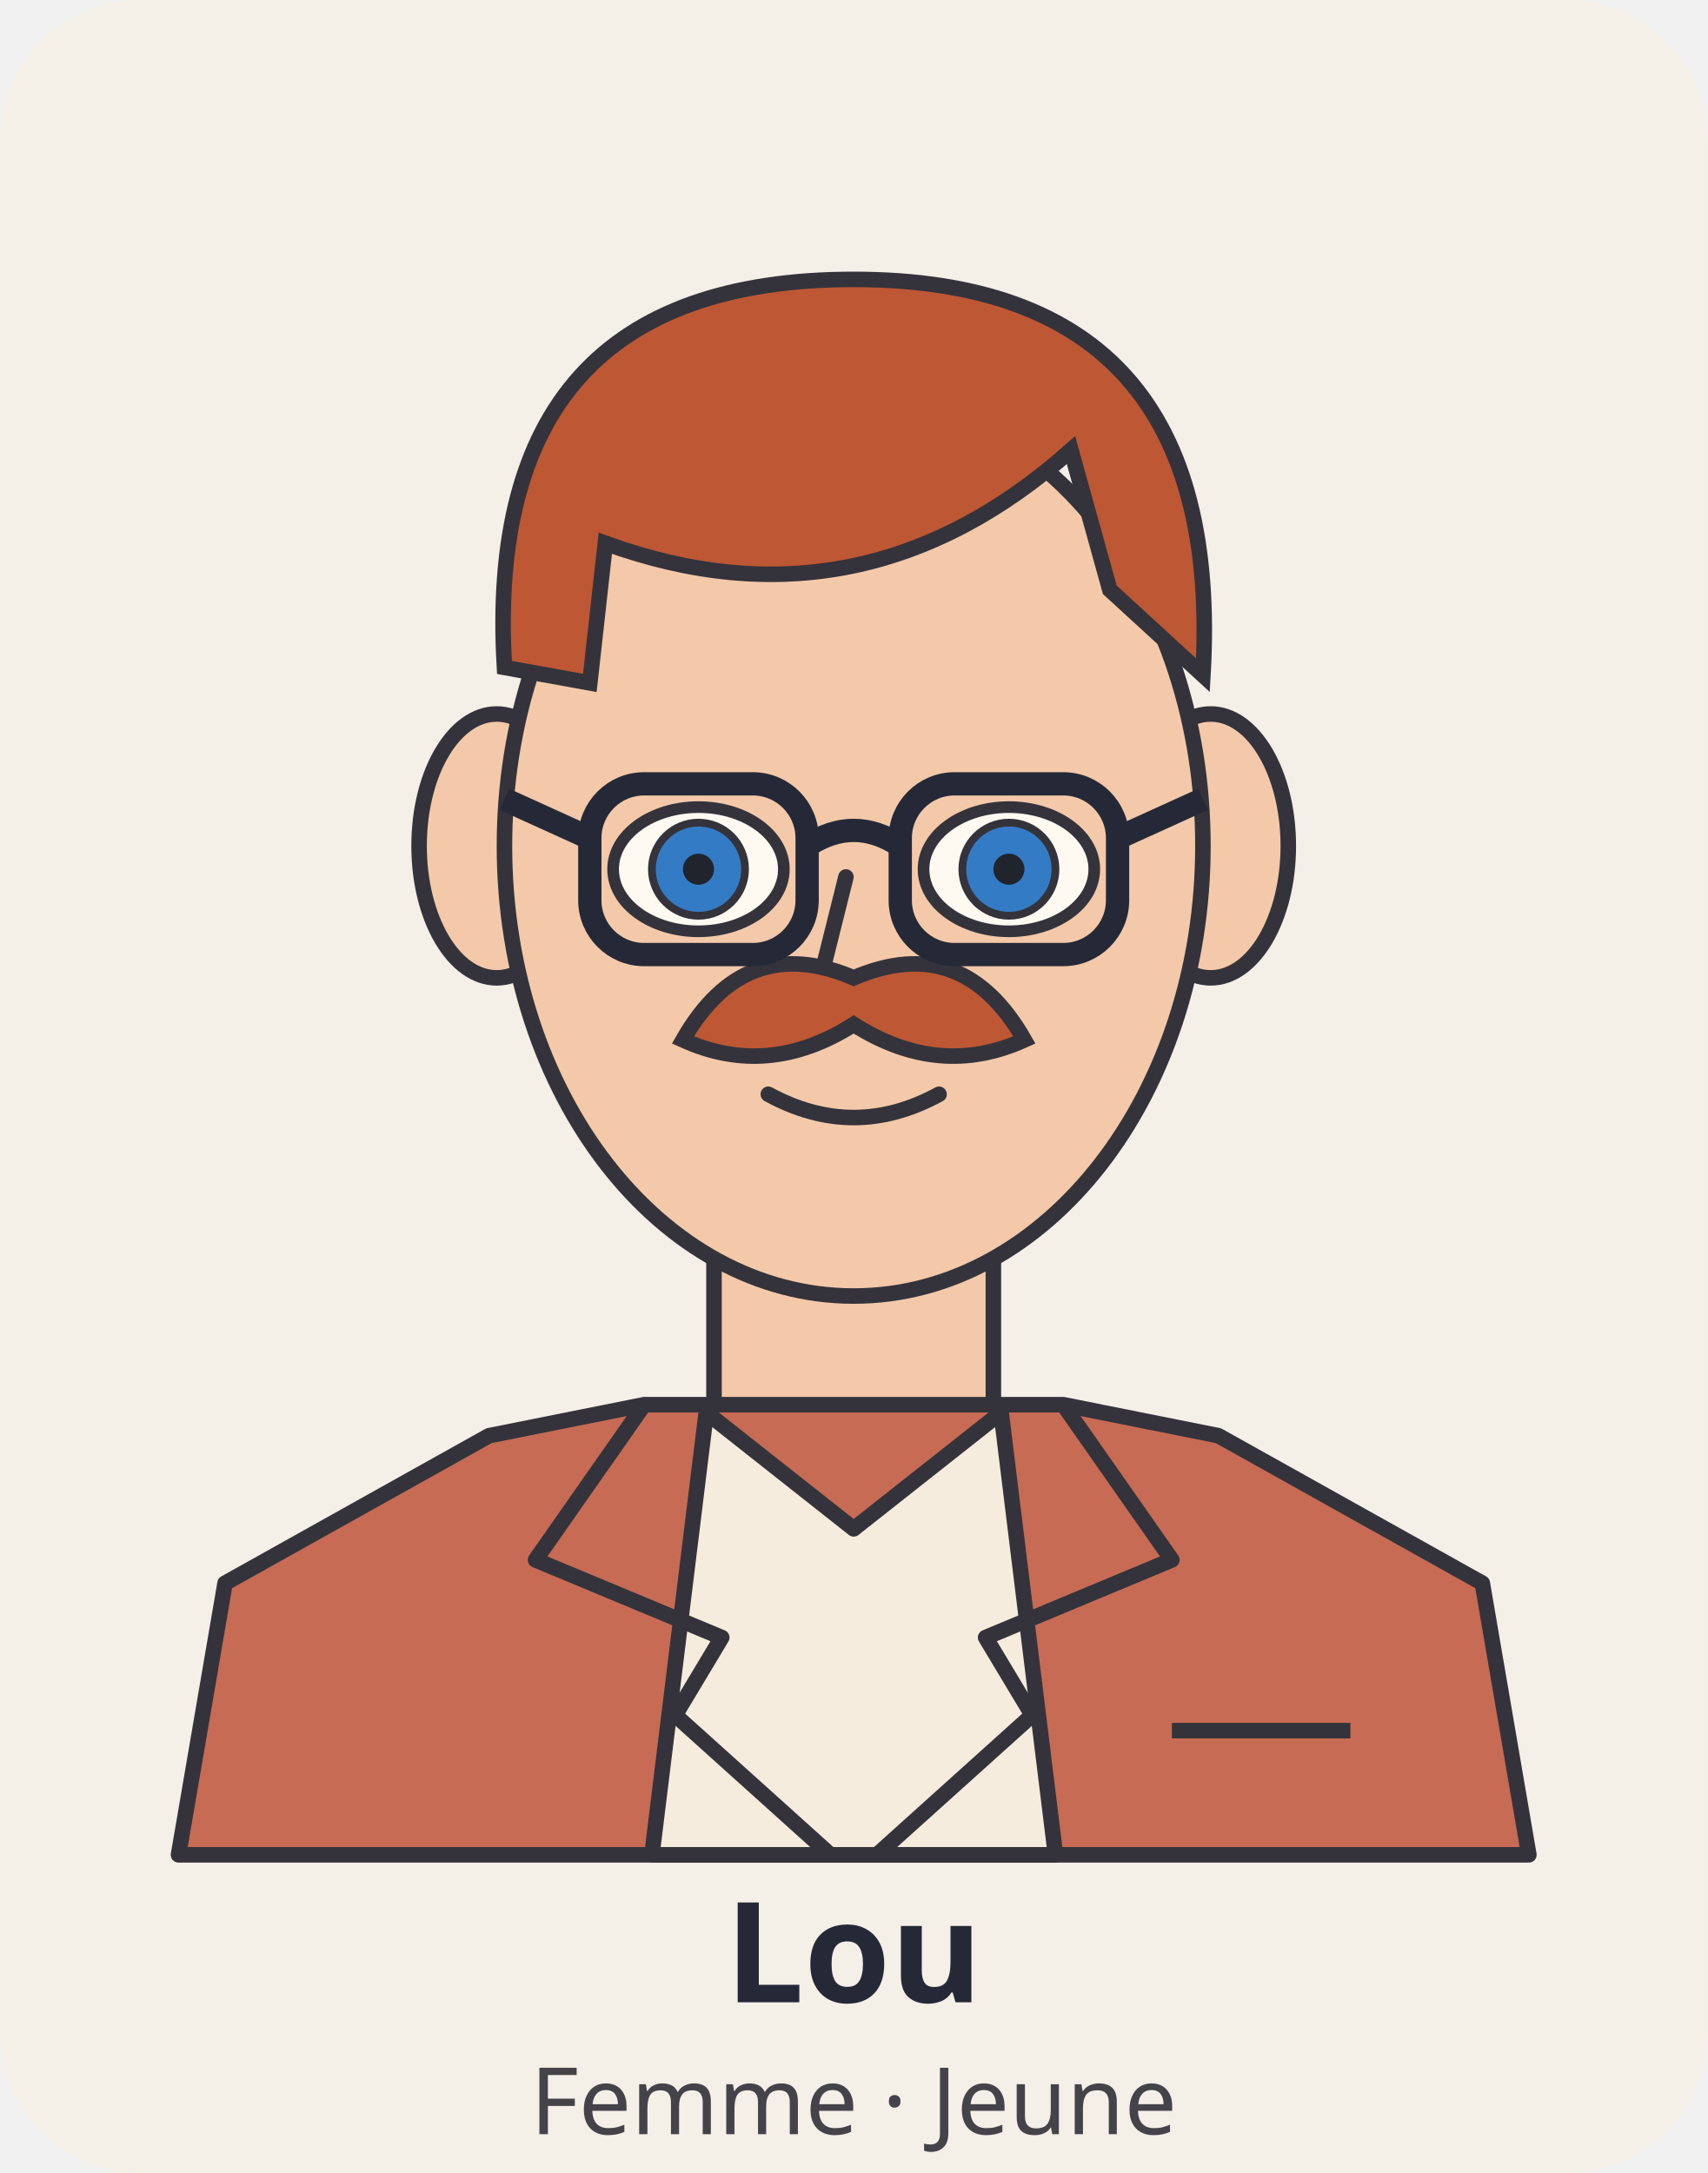
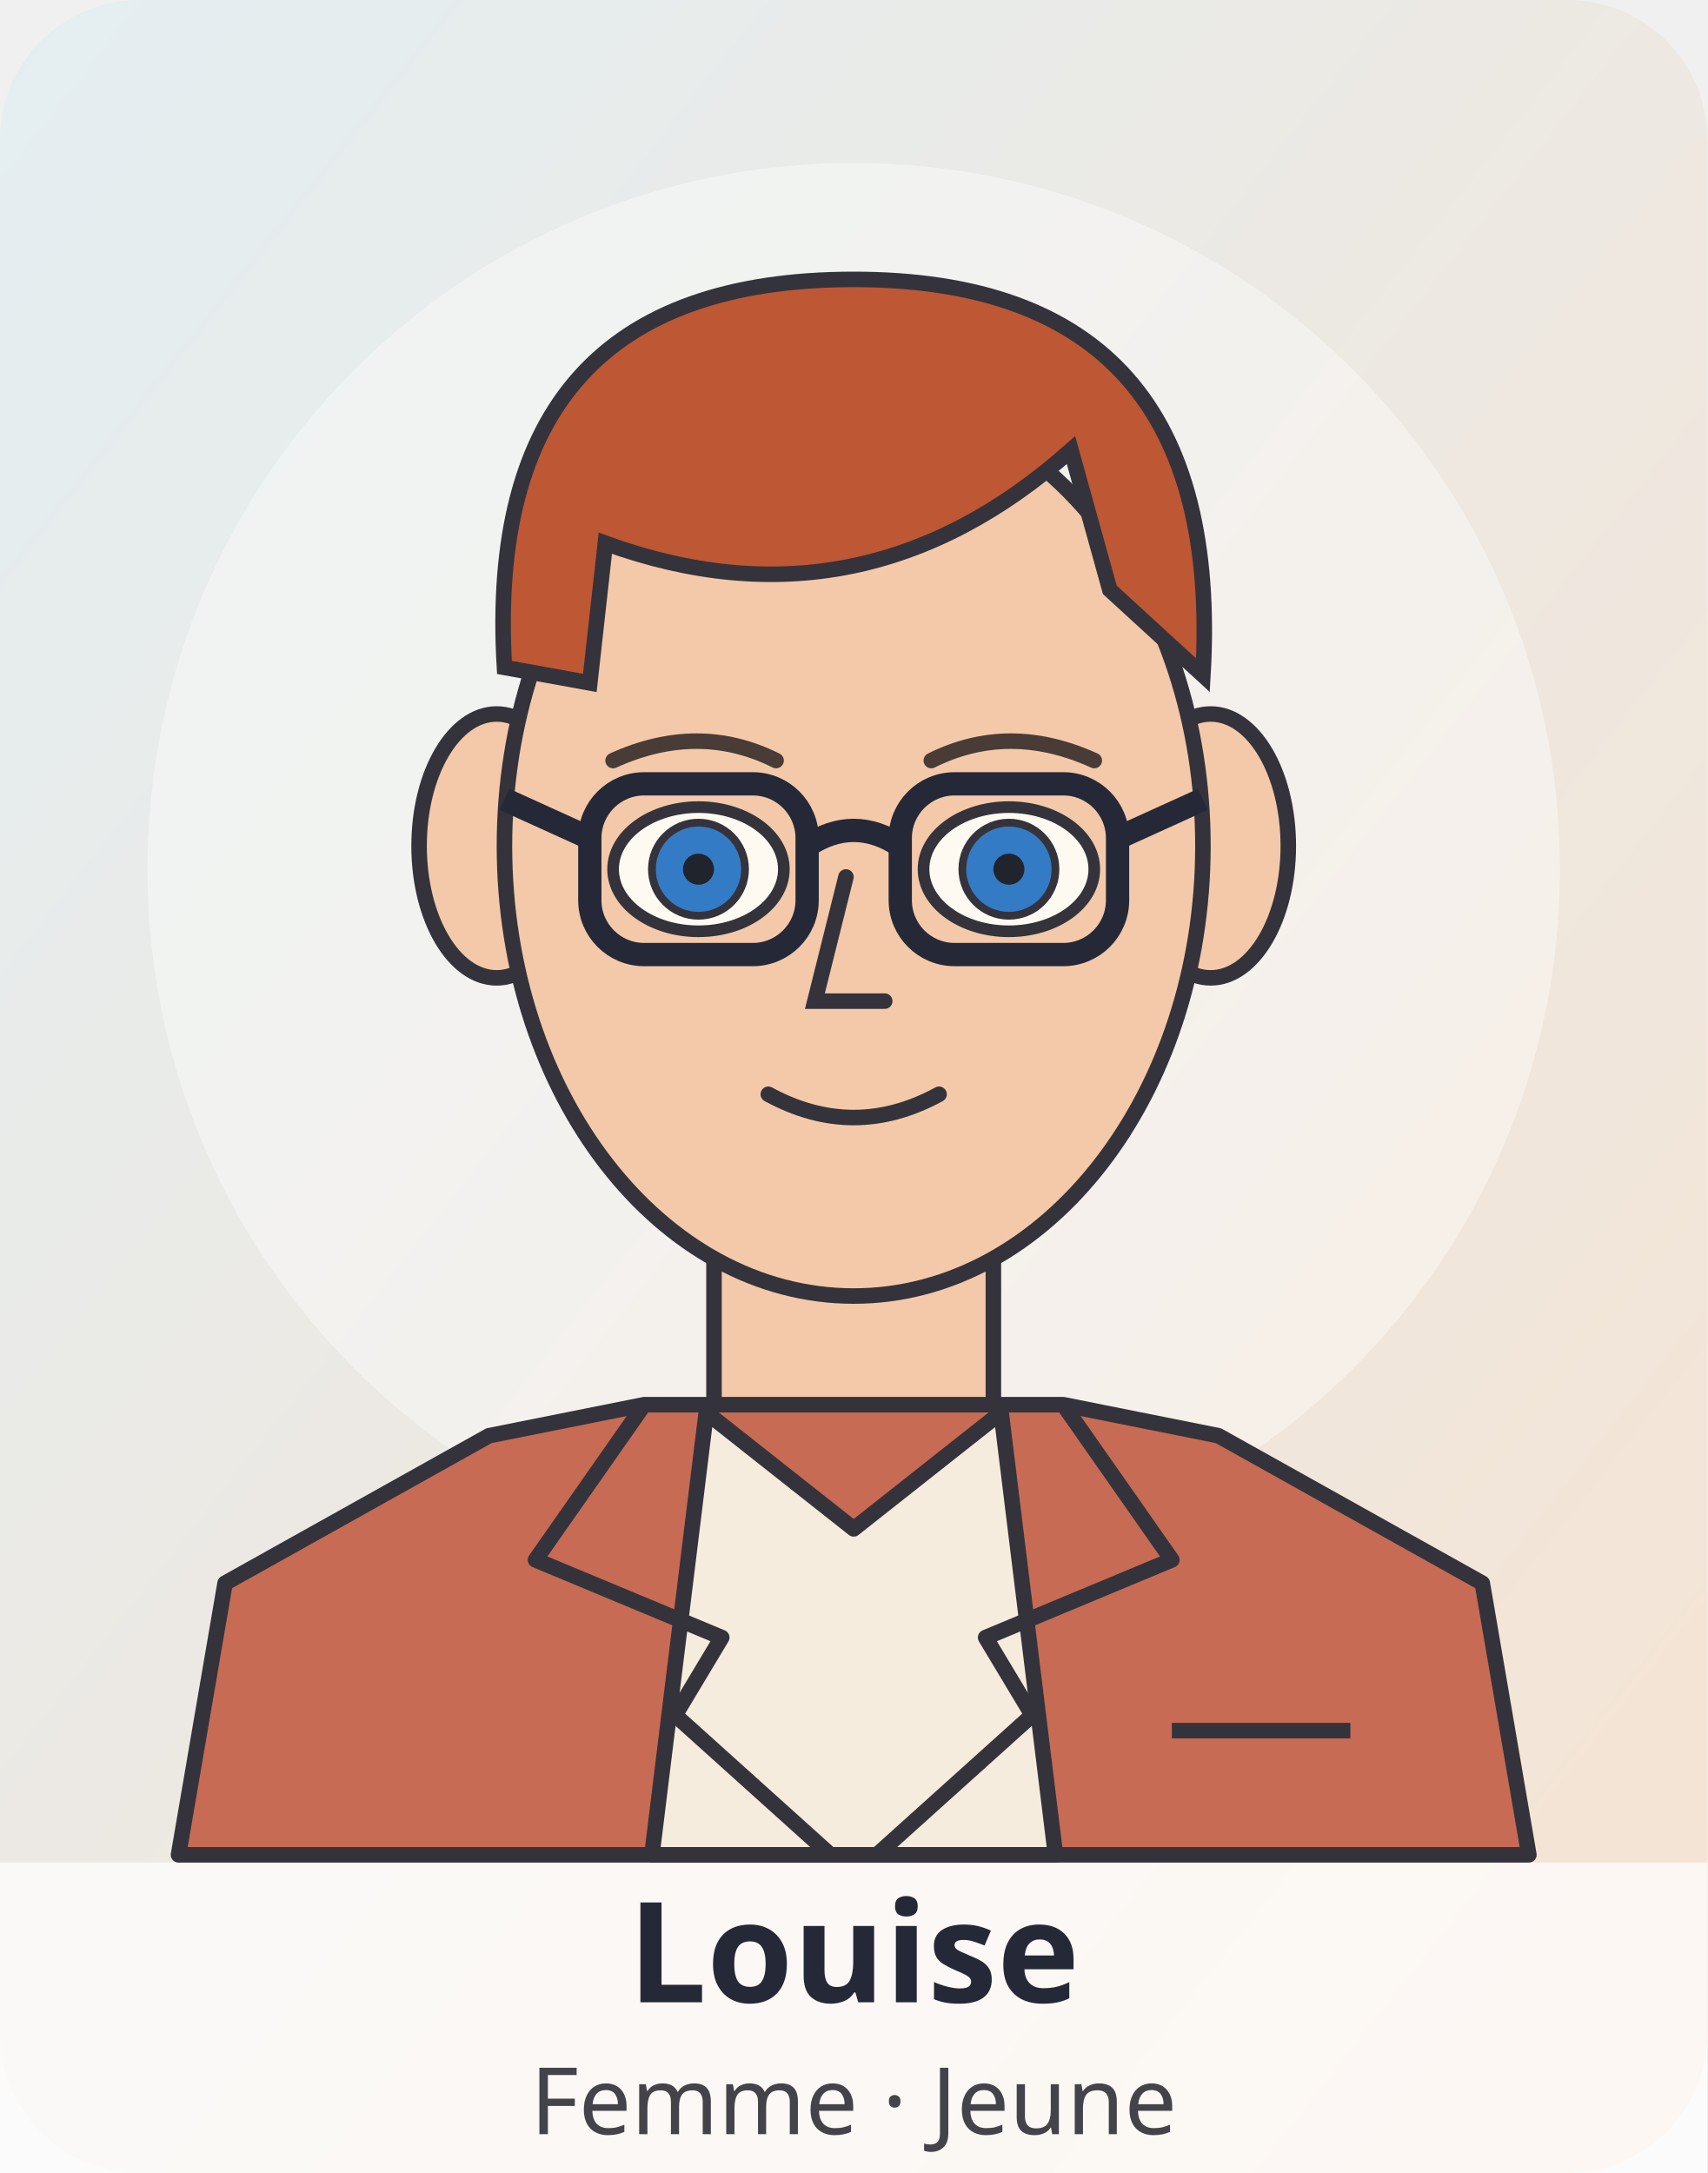
<svg xmlns="http://www.w3.org/2000/svg" viewBox="0 0 220 280" role="img" aria-labelledby="title-c04 desc-c04">
-   <rect width="220" height="280" rx="18" fill="#f4efe7" />
+   <defs>
+     <linearGradient id="fond-c04" x2="1" y2="1">
+       <stop stop-color="#e4eef2" />
+       <stop offset="1" stop-color="#f6e3d2" />
+     </linearGradient>
+   </defs>
+   <rect width="220" height="280" rx="18" fill="url(#fond-c04)" />
+   <circle cx="110" cy="112" r="91" fill="#fff" opacity=".38" />
+   <path d="M0 240 H220 V280 H0Z" fill="#fff" opacity=".72" />
  <path d="M92 153 V186 Q110 203 128 186 V153" fill="#f3c9a9" stroke="#34333b" stroke-width="2" />
  <path d="M83 181 L63 185 L29 204 L23 239 L197 239 L191 204 L157 185 L137 181Z" fill="#c76b54" stroke="#34333b" stroke-width="2" stroke-linejoin="round" />
  <path d="M91 182 L110 197 L129 182 L136 239 L84 239Z" fill="#f6ecdd" stroke="#34333b" stroke-width="2" stroke-linejoin="round" />
  <path d="M83 181 L69 201 L93 211 L87 221 L107 239 M137 181 L151 201 L127 211 L133 221 L113 239" fill="none" stroke="#34333b" stroke-width="2" stroke-linejoin="round" />
  <path d="M151 223 H174" stroke="#34333b" stroke-width="2" stroke-linejoin="round" />
  <g fill="#f3c9a9" stroke="#34333b" stroke-width="2">
    <ellipse cx="64" cy="109" rx="10" ry="17" />
    <ellipse cx="156" cy="109" rx="10" ry="17" />
    <ellipse cx="110" cy="109" rx="45" ry="58" />
  </g>
  <path d="M65 86 Q62 36 110 36 Q158 36 155 87 L143 76 L138 58 Q111 82 78 70 L76 88Z" fill="#bd5734" stroke="#34333b" stroke-width="2" />
  <g fill="#fffaf1" stroke="#34333b" stroke-width="1.5">
    <ellipse cx="90" cy="112" rx="11" ry="8" />
    <ellipse cx="130" cy="112" rx="11" ry="8" />
  </g>
  <g fill="#347bc6" stroke="#34333b" stroke-width="1">
    <circle cx="90" cy="112" r="6" />
    <circle cx="130" cy="112" r="6" />
  </g>
  <g fill="#20242c">
    <circle cx="90" cy="112" r="2" />
    <circle cx="130" cy="112" r="2" />
  </g>
+   <path d="M79 98 Q90 93 100 98 M120 98 Q130 93 141 98" fill="none" stroke="#493c36" stroke-width="2" stroke-linecap="round" />
  <path d="M109 113 L105 129 L114 129 M99 141 Q110 147 121 141" fill="none" stroke="#34333b" stroke-width="2" stroke-linecap="round" />
-   <path d="M110 126 Q96 120 88 134 Q99 139 110 132 Q121 139 132 134 Q124 120 110 126Z" fill="#bd5734" stroke="#34333b" stroke-width="2" />
  <g fill="none" stroke="#252937" stroke-width="3">
    <rect x="76" y="101" width="28" height="22" rx="7" />
    <rect x="116" y="101" width="28" height="22" rx="7" />
    <path d="M104 109 Q110 105 116 109 M76 108 L65 103 M144 108 L155 103" />
  </g>
-   <text x="110" y="258" text-anchor="middle" font-family="sans-serif" font-size="18" font-weight="700" fill="#252937">Lou</text>
+   <text x="110" y="258" text-anchor="middle" font-family="sans-serif" font-size="18" font-weight="700" fill="#252937">Louise</text>
  <text x="110" y="275" text-anchor="middle" font-family="sans-serif" font-size="12" fill="#45434a">Femme · Jeune</text>
</svg>
